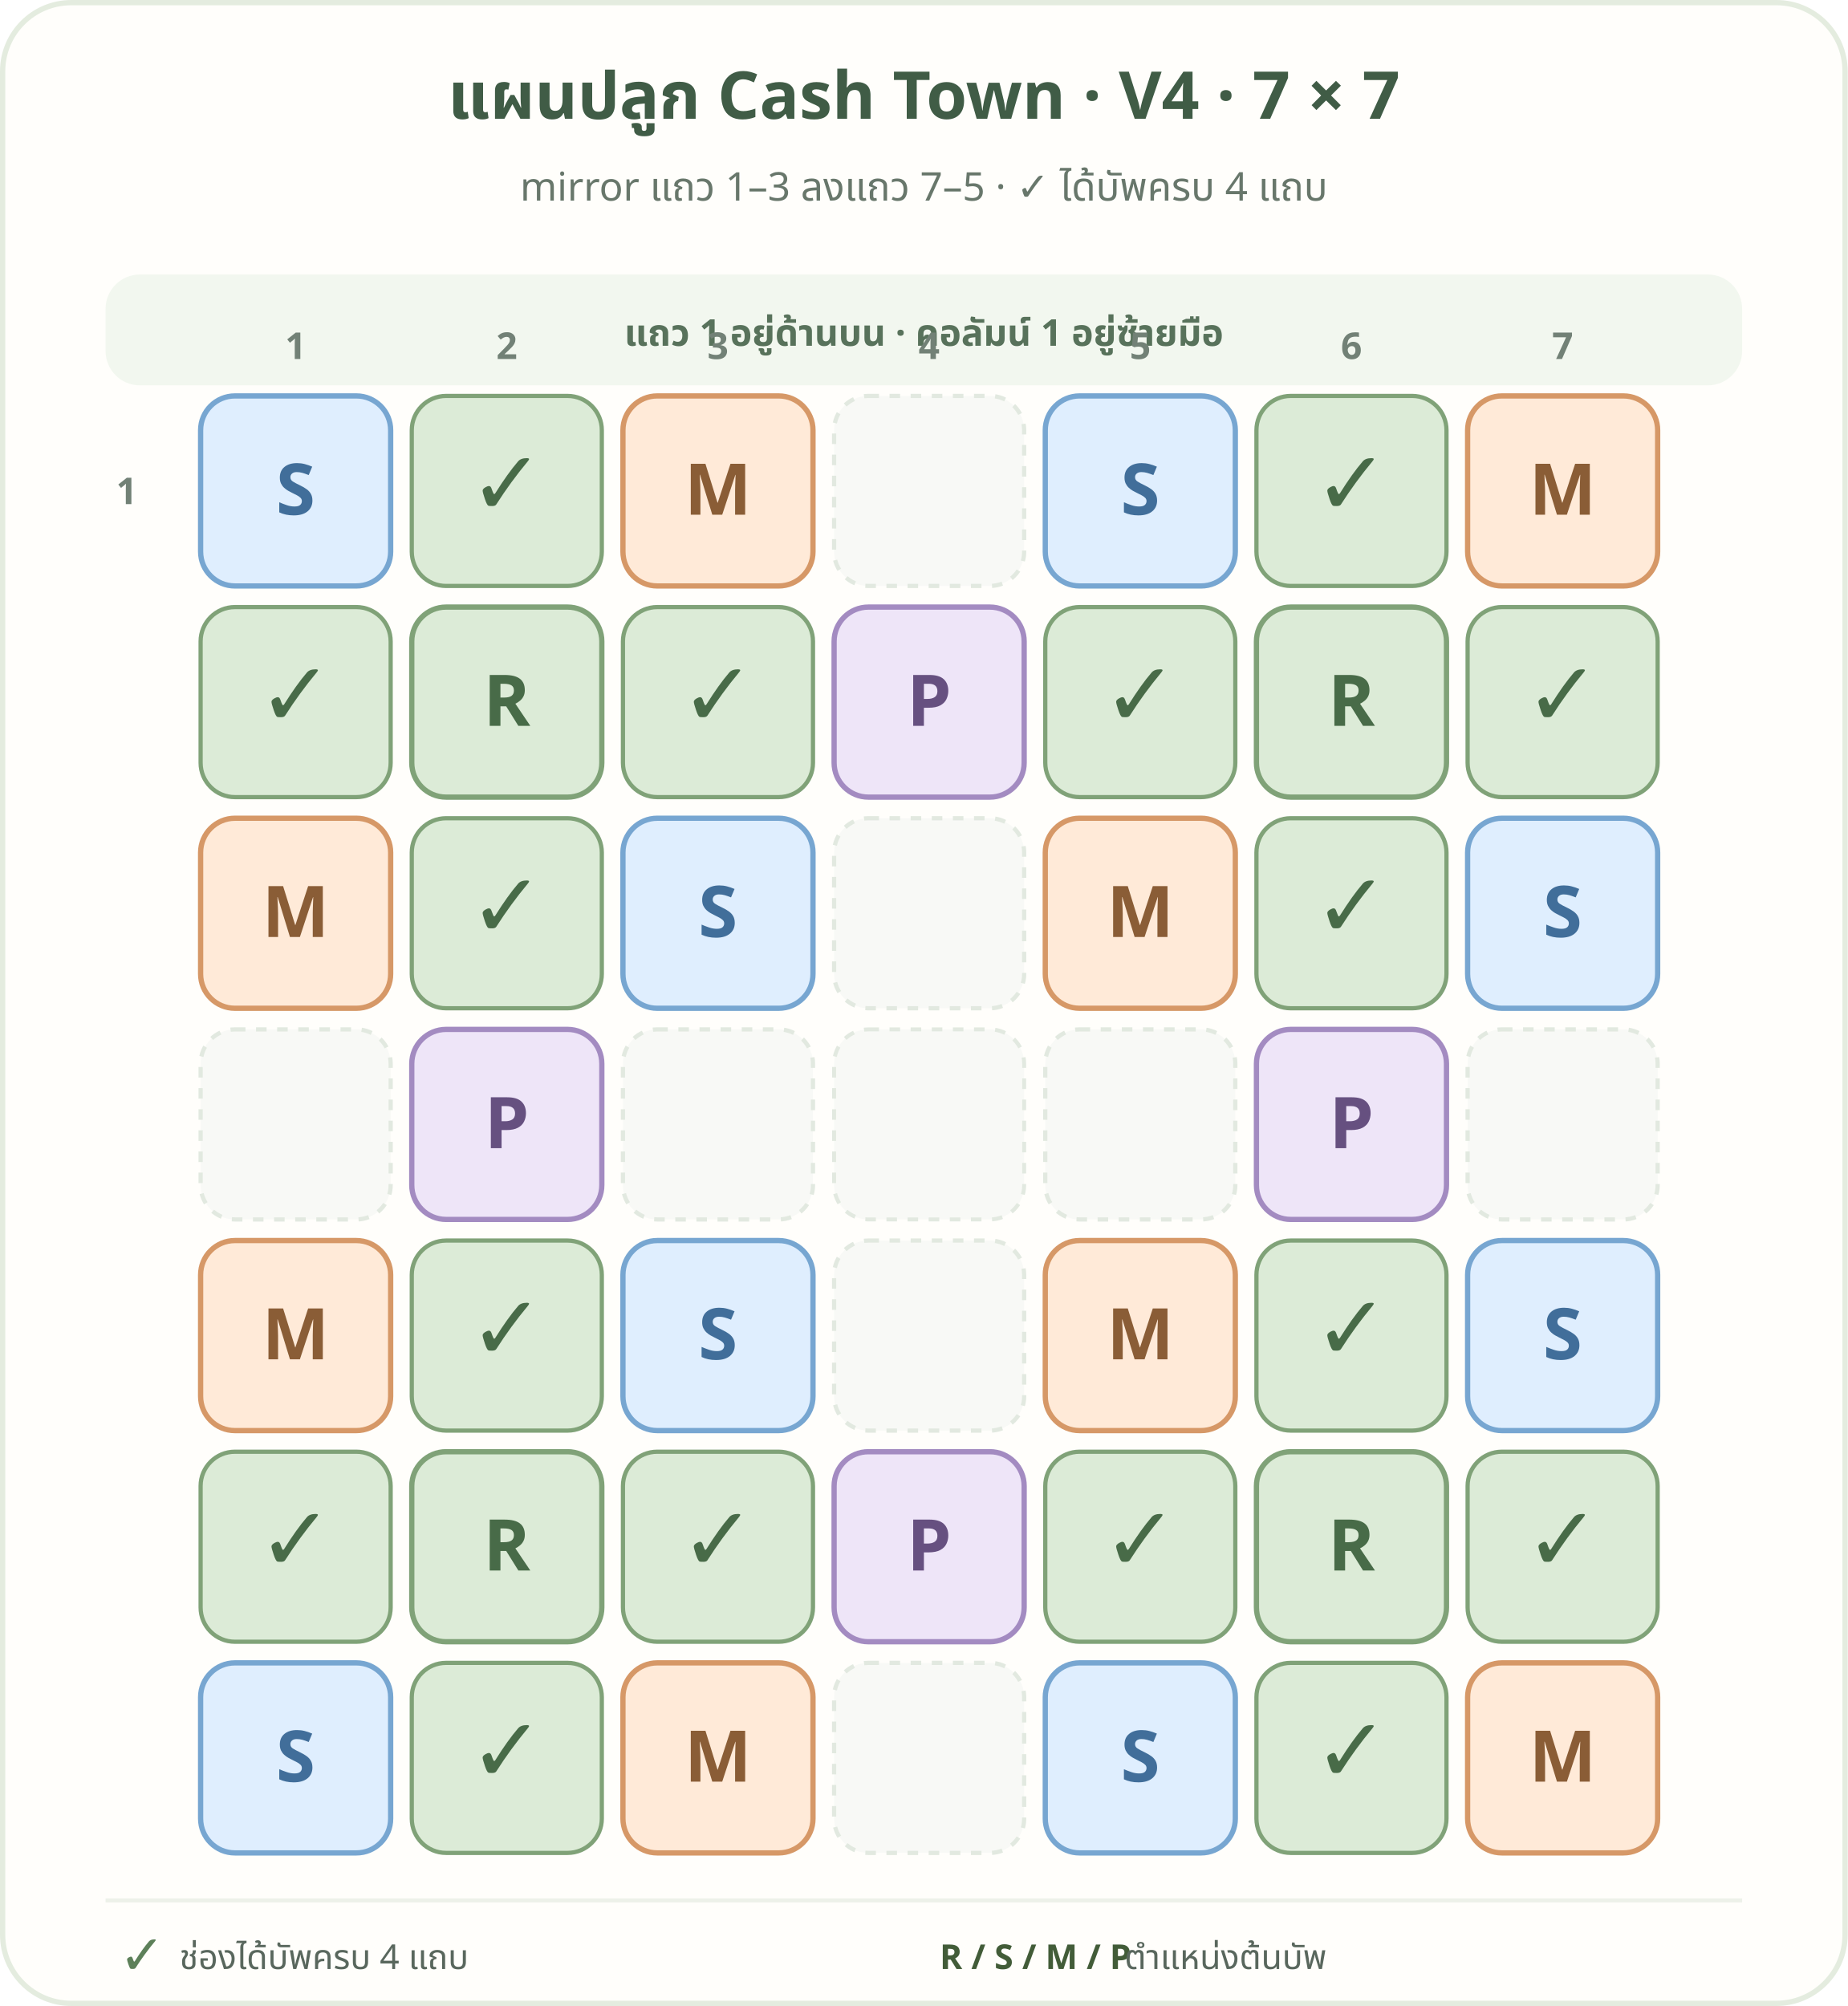
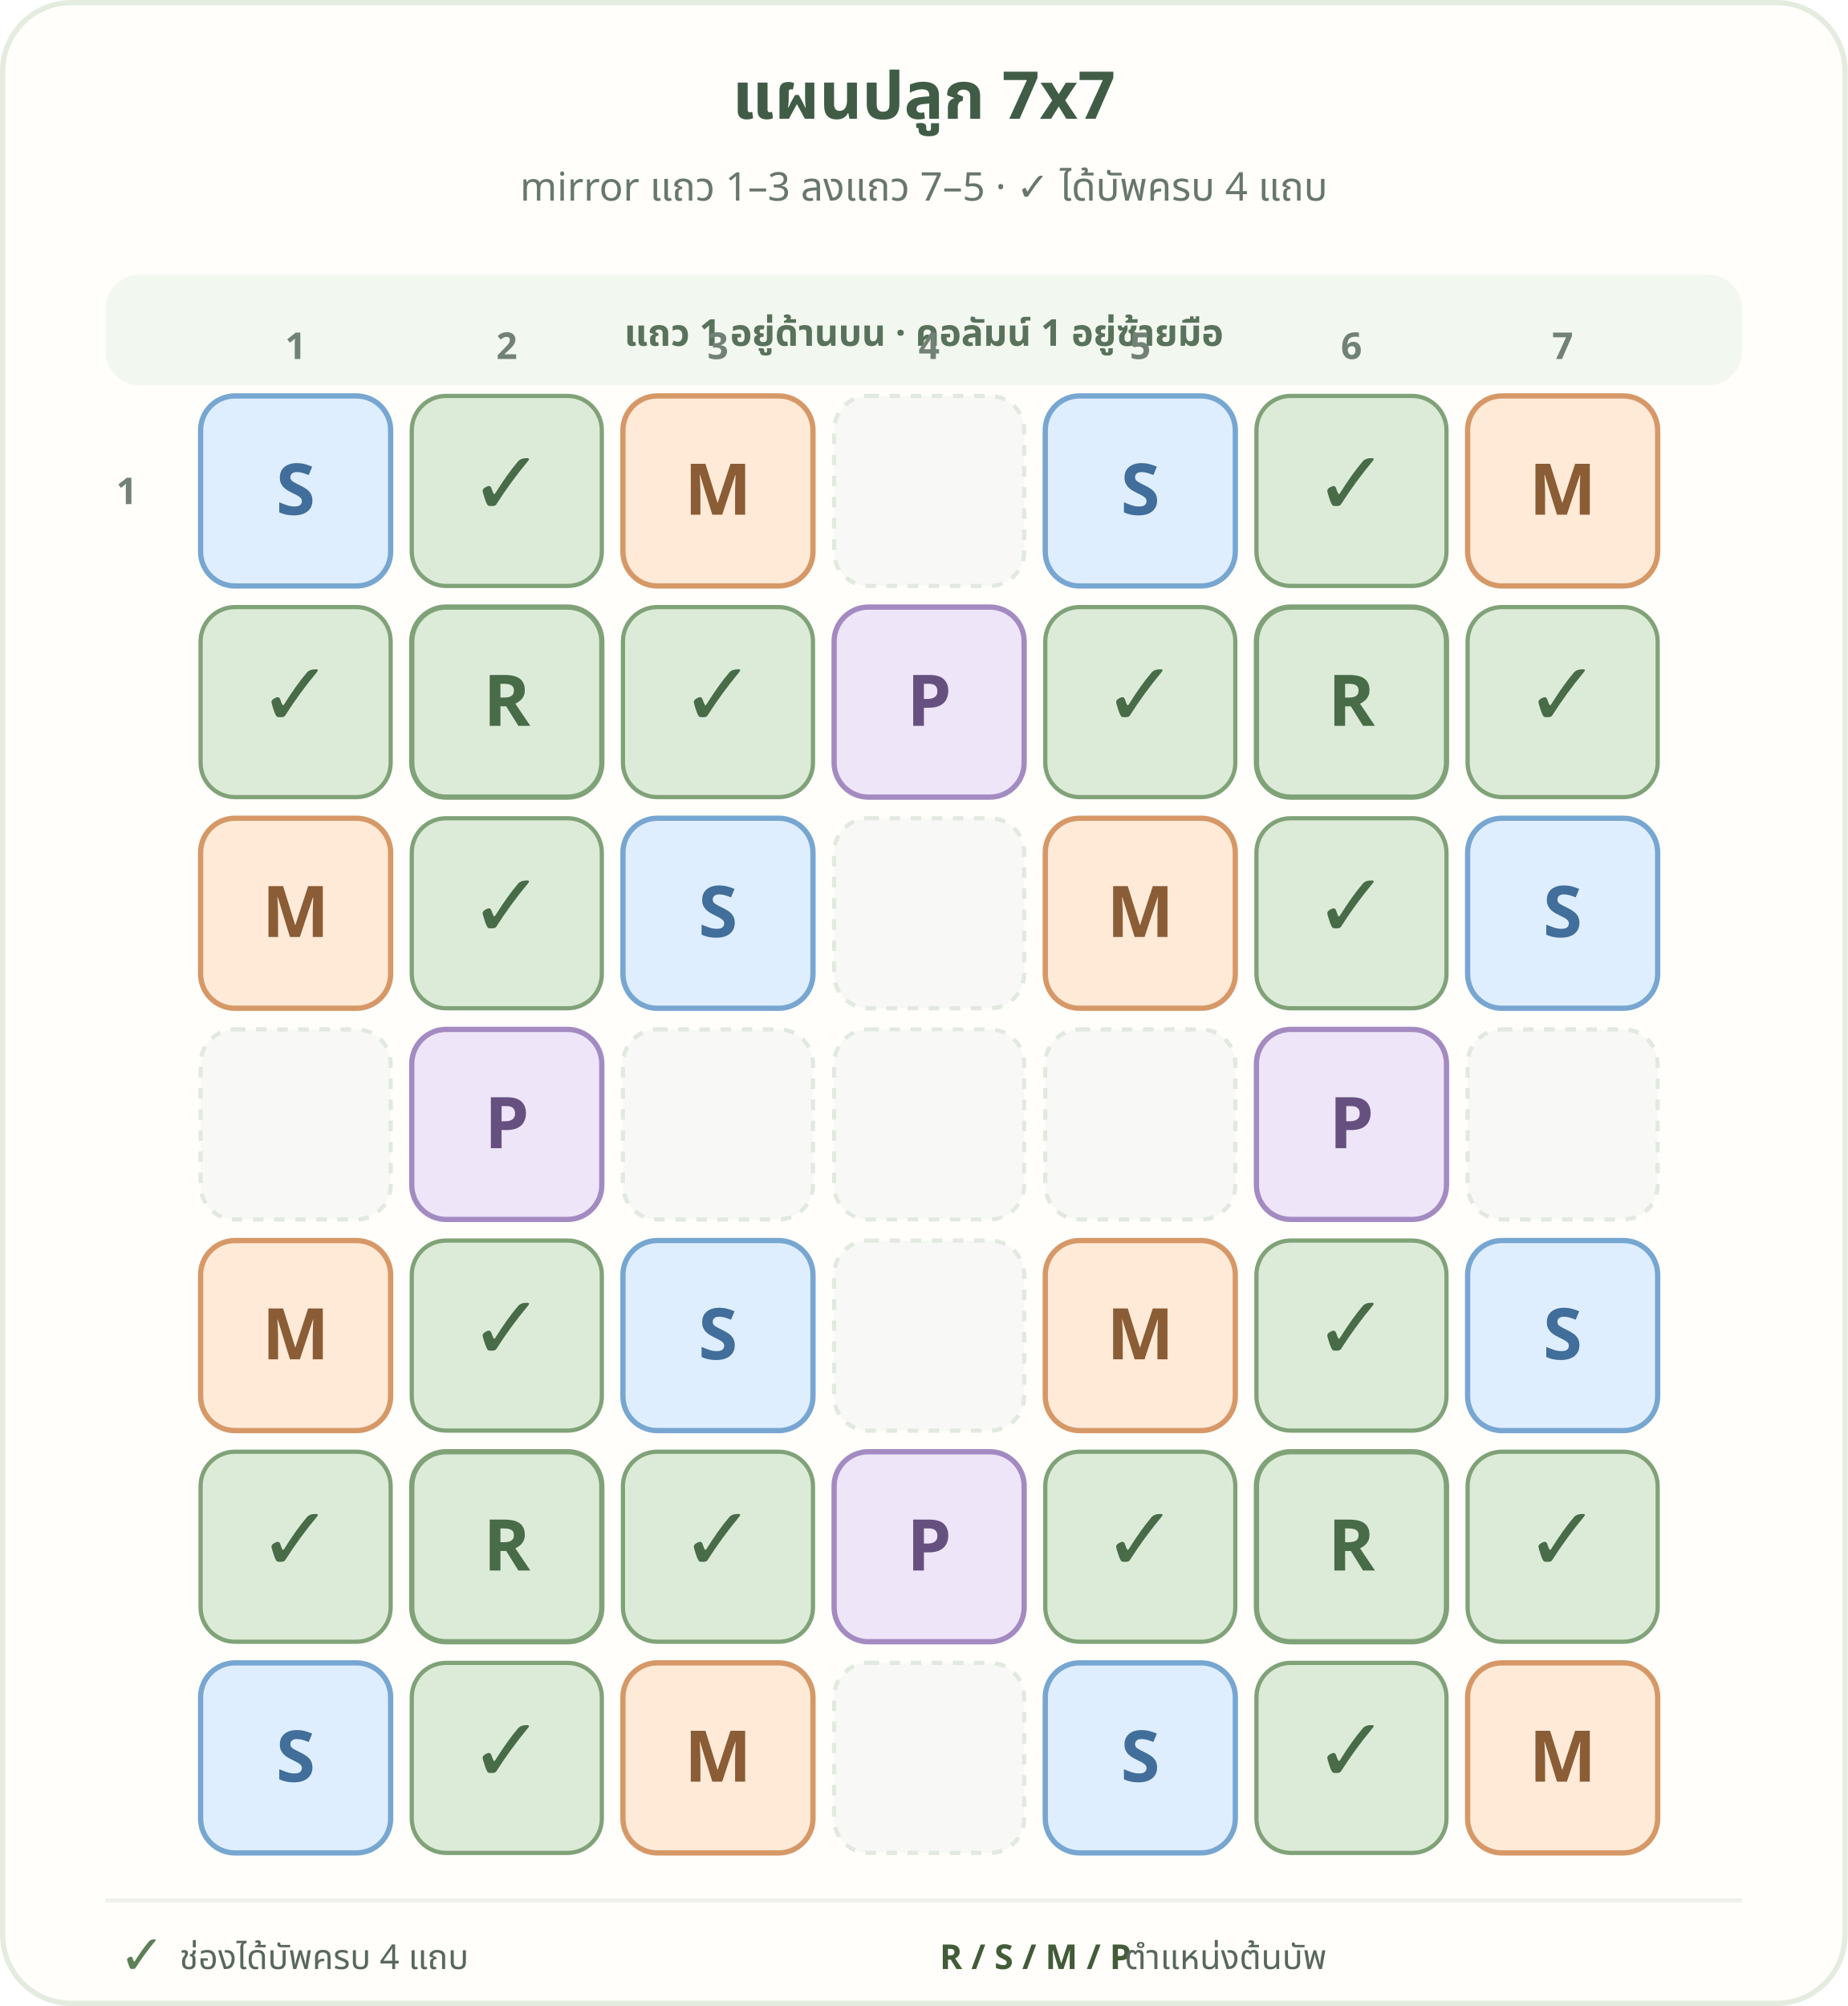
<svg xmlns="http://www.w3.org/2000/svg" width="700" height="760" viewBox="0 0 700 760" role="img" aria-labelledby="title desc">
  <rect x="1" y="1" width="698" height="758" rx="26" fill="#fffefb" stroke="#e4ecdf" stroke-width="2" />
-   <text x="350" y="45" text-anchor="middle" font-family="Tahoma, Noto Sans Thai, sans-serif" font-size="25" font-weight="700" fill="#405c46">แผนปลูก Cash Town · V4 · 7 × 7</text>
+   <text x="350" y="45" text-anchor="middle" font-family="Tahoma, Noto Sans Thai, sans-serif" font-size="25" font-weight="700" fill="#405c46">แผนปลูก 7x7</text>
  <text x="350" y="76" text-anchor="middle" font-family="Tahoma, Noto Sans Thai, sans-serif" font-size="15" fill="#68776b">mirror แถว 1–3 ลงแถว 7–5 · ✓ ได้บัพครบ 4 แถบ</text>
  <rect x="40" y="104" width="620" height="42" rx="13" fill="#f2f7ef" />
  <text x="350" y="131" text-anchor="middle" font-family="Tahoma, Noto Sans Thai, sans-serif" font-size="14" font-weight="700" fill="#58725b">แถว 1 อยู่ด้านบน · คอลัมน์ 1 อยู่ซ้ายมือ</text>
  <text x="112.0" y="136" text-anchor="middle" font-family="Tahoma, sans-serif" font-size="14" font-weight="700" fill="#728176">1</text>
  <text x="192.0" y="136" text-anchor="middle" font-family="Tahoma, sans-serif" font-size="14" font-weight="700" fill="#728176">2</text>
  <text x="272.0" y="136" text-anchor="middle" font-family="Tahoma, sans-serif" font-size="14" font-weight="700" fill="#728176">3</text>
  <text x="352.0" y="136" text-anchor="middle" font-family="Tahoma, sans-serif" font-size="14" font-weight="700" fill="#728176">4</text>
  <text x="432.0" y="136" text-anchor="middle" font-family="Tahoma, sans-serif" font-size="14" font-weight="700" fill="#728176">5</text>
  <text x="512.0" y="136" text-anchor="middle" font-family="Tahoma, sans-serif" font-size="14" font-weight="700" fill="#728176">6</text>
  <text x="592.0" y="136" text-anchor="middle" font-family="Tahoma, sans-serif" font-size="14" font-weight="700" fill="#728176">7</text>
  <text x="48" y="191.0" text-anchor="middle" font-family="Tahoma, sans-serif" font-size="14" font-weight="700" fill="#728176">1</text>
  <g aria-label="แถว 1 คอลัมน์ 1: S — สตรอว์เบอร์รี่สวน — บัพน้ำ">
    <rect x="76" y="150" width="72" height="72" rx="13" fill="#dfeefe" stroke="#77a6d1" stroke-width="2" />
    <text x="112.0" y="195.0" text-anchor="middle" font-family="Segoe UI Symbol, Tahoma, Noto Sans Thai, sans-serif" font-size="27" font-weight="750" fill="#416e9a">S</text>
  </g>
  <g aria-label="แถว 1 คอลัมน์ 2: ✓ ได้รับบัพครบทั้ง 4 แถบ">
    <rect x="156" y="150" width="72" height="72" rx="13" fill="#dcebd7" stroke="#80a278" stroke-width="1.6" />
    <text x="192.0" y="195.0" text-anchor="middle" font-family="Segoe UI Symbol, Tahoma, sans-serif" font-size="34" font-weight="750" fill="#486b48">✓</text>
  </g>
  <g aria-label="แถว 1 คอลัมน์ 3: M — ดาวเรือง — บัพป้องกัน">
    <rect x="236" y="150" width="72" height="72" rx="13" fill="#ffead8" stroke="#d69867" stroke-width="2" />
    <text x="272.0" y="195.0" text-anchor="middle" font-family="Segoe UI Symbol, Tahoma, Noto Sans Thai, sans-serif" font-size="27" font-weight="750" fill="#8a5d36">M</text>
  </g>
  <g aria-label="แถว 1 คอลัมน์ 4: ช่องว่าง — ไม่ได้รับบัพครบทั้ง 4 แถบ">
    <rect x="316" y="150" width="72" height="72" rx="13" fill="#f8f9f6" stroke="#e2e9e0" stroke-width="1.6" stroke-dasharray="4 4" />
  </g>
  <g aria-label="แถว 1 คอลัมน์ 5: S — สตรอว์เบอร์รี่สวน — บัพน้ำ">
    <rect x="396" y="150" width="72" height="72" rx="13" fill="#dfeefe" stroke="#77a6d1" stroke-width="2" />
    <text x="432.0" y="195.0" text-anchor="middle" font-family="Segoe UI Symbol, Tahoma, Noto Sans Thai, sans-serif" font-size="27" font-weight="750" fill="#416e9a">S</text>
  </g>
  <g aria-label="แถว 1 คอลัมน์ 6: ✓ ได้รับบัพครบทั้ง 4 แถบ">
    <rect x="476" y="150" width="72" height="72" rx="13" fill="#dcebd7" stroke="#80a278" stroke-width="1.6" />
    <text x="512.0" y="195.0" text-anchor="middle" font-family="Segoe UI Symbol, Tahoma, sans-serif" font-size="34" font-weight="750" fill="#486b48">✓</text>
  </g>
  <g aria-label="แถว 1 คอลัมน์ 7: M — ดาวเรือง — บัพป้องกัน">
    <rect x="556" y="150" width="72" height="72" rx="13" fill="#ffead8" stroke="#d69867" stroke-width="2" />
    <text x="592.0" y="195.0" text-anchor="middle" font-family="Segoe UI Symbol, Tahoma, Noto Sans Thai, sans-serif" font-size="27" font-weight="750" fill="#8a5d36">M</text>
  </g>
  <g aria-label="แถว 2 คอลัมน์ 1: ✓ ได้รับบัพครบทั้ง 4 แถบ">
    <rect x="76" y="230" width="72" height="72" rx="13" fill="#dcebd7" stroke="#80a278" stroke-width="1.6" />
    <text x="112.0" y="275.0" text-anchor="middle" font-family="Segoe UI Symbol, Tahoma, sans-serif" font-size="34" font-weight="750" fill="#486b48">✓</text>
  </g>
  <g aria-label="แถว 2 คอลัมน์ 2: R — ถั่วรันเนอร์ — บัพดิน">
    <rect x="156" y="230" width="72" height="72" rx="13" fill="#dcebd7" stroke="#80a278" stroke-width="2" />
    <text x="192.0" y="275.0" text-anchor="middle" font-family="Segoe UI Symbol, Tahoma, Noto Sans Thai, sans-serif" font-size="27" font-weight="750" fill="#486b48">R</text>
  </g>
  <g aria-label="แถว 2 คอลัมน์ 3: ✓ ได้รับบัพครบทั้ง 4 แถบ">
    <rect x="236" y="230" width="72" height="72" rx="13" fill="#dcebd7" stroke="#80a278" stroke-width="1.6" />
    <text x="272.0" y="275.0" text-anchor="middle" font-family="Segoe UI Symbol, Tahoma, sans-serif" font-size="34" font-weight="750" fill="#486b48">✓</text>
  </g>
  <g aria-label="แถว 2 คอลัมน์ 4: P — โบราจ — บัพเกสร">
    <rect x="316" y="230" width="72" height="72" rx="13" fill="#eee5f8" stroke="#a38bc1" stroke-width="2" />
    <text x="352.0" y="275.0" text-anchor="middle" font-family="Segoe UI Symbol, Tahoma, Noto Sans Thai, sans-serif" font-size="27" font-weight="750" fill="#665080">P</text>
  </g>
  <g aria-label="แถว 2 คอลัมน์ 5: ✓ ได้รับบัพครบทั้ง 4 แถบ">
    <rect x="396" y="230" width="72" height="72" rx="13" fill="#dcebd7" stroke="#80a278" stroke-width="1.6" />
    <text x="432.0" y="275.0" text-anchor="middle" font-family="Segoe UI Symbol, Tahoma, sans-serif" font-size="34" font-weight="750" fill="#486b48">✓</text>
  </g>
  <g aria-label="แถว 2 คอลัมน์ 6: R — ถั่วรันเนอร์ — บัพดิน">
    <rect x="476" y="230" width="72" height="72" rx="13" fill="#dcebd7" stroke="#80a278" stroke-width="2" />
    <text x="512.0" y="275.0" text-anchor="middle" font-family="Segoe UI Symbol, Tahoma, Noto Sans Thai, sans-serif" font-size="27" font-weight="750" fill="#486b48">R</text>
  </g>
  <g aria-label="แถว 2 คอลัมน์ 7: ✓ ได้รับบัพครบทั้ง 4 แถบ">
    <rect x="556" y="230" width="72" height="72" rx="13" fill="#dcebd7" stroke="#80a278" stroke-width="1.6" />
    <text x="592.0" y="275.0" text-anchor="middle" font-family="Segoe UI Symbol, Tahoma, sans-serif" font-size="34" font-weight="750" fill="#486b48">✓</text>
  </g>
  <g aria-label="แถว 3 คอลัมน์ 1: M — ดาวเรือง — บัพป้องกัน">
    <rect x="76" y="310" width="72" height="72" rx="13" fill="#ffead8" stroke="#d69867" stroke-width="2" />
    <text x="112.0" y="355.0" text-anchor="middle" font-family="Segoe UI Symbol, Tahoma, Noto Sans Thai, sans-serif" font-size="27" font-weight="750" fill="#8a5d36">M</text>
  </g>
  <g aria-label="แถว 3 คอลัมน์ 2: ✓ ได้รับบัพครบทั้ง 4 แถบ">
    <rect x="156" y="310" width="72" height="72" rx="13" fill="#dcebd7" stroke="#80a278" stroke-width="1.6" />
    <text x="192.0" y="355.0" text-anchor="middle" font-family="Segoe UI Symbol, Tahoma, sans-serif" font-size="34" font-weight="750" fill="#486b48">✓</text>
  </g>
  <g aria-label="แถว 3 คอลัมน์ 3: S — สตรอว์เบอร์รี่สวน — บัพน้ำ">
    <rect x="236" y="310" width="72" height="72" rx="13" fill="#dfeefe" stroke="#77a6d1" stroke-width="2" />
    <text x="272.0" y="355.0" text-anchor="middle" font-family="Segoe UI Symbol, Tahoma, Noto Sans Thai, sans-serif" font-size="27" font-weight="750" fill="#416e9a">S</text>
  </g>
  <g aria-label="แถว 3 คอลัมน์ 4: ช่องว่าง — ไม่ได้รับบัพครบทั้ง 4 แถบ">
    <rect x="316" y="310" width="72" height="72" rx="13" fill="#f8f9f6" stroke="#e2e9e0" stroke-width="1.6" stroke-dasharray="4 4" />
  </g>
  <g aria-label="แถว 3 คอลัมน์ 5: M — ดาวเรือง — บัพป้องกัน">
    <rect x="396" y="310" width="72" height="72" rx="13" fill="#ffead8" stroke="#d69867" stroke-width="2" />
    <text x="432.0" y="355.0" text-anchor="middle" font-family="Segoe UI Symbol, Tahoma, Noto Sans Thai, sans-serif" font-size="27" font-weight="750" fill="#8a5d36">M</text>
  </g>
  <g aria-label="แถว 3 คอลัมน์ 6: ✓ ได้รับบัพครบทั้ง 4 แถบ">
    <rect x="476" y="310" width="72" height="72" rx="13" fill="#dcebd7" stroke="#80a278" stroke-width="1.6" />
    <text x="512.0" y="355.0" text-anchor="middle" font-family="Segoe UI Symbol, Tahoma, sans-serif" font-size="34" font-weight="750" fill="#486b48">✓</text>
  </g>
  <g aria-label="แถว 3 คอลัมน์ 7: S — สตรอว์เบอร์รี่สวน — บัพน้ำ">
    <rect x="556" y="310" width="72" height="72" rx="13" fill="#dfeefe" stroke="#77a6d1" stroke-width="2" />
    <text x="592.0" y="355.0" text-anchor="middle" font-family="Segoe UI Symbol, Tahoma, Noto Sans Thai, sans-serif" font-size="27" font-weight="750" fill="#416e9a">S</text>
  </g>
  <g aria-label="แถว 4 คอลัมน์ 1: ช่องว่าง — ไม่ได้รับบัพครบทั้ง 4 แถบ">
    <rect x="76" y="390" width="72" height="72" rx="13" fill="#f8f9f6" stroke="#e2e9e0" stroke-width="1.6" stroke-dasharray="4 4" />
  </g>
  <g aria-label="แถว 4 คอลัมน์ 2: P — โบราจ — บัพเกสร">
    <rect x="156" y="390" width="72" height="72" rx="13" fill="#eee5f8" stroke="#a38bc1" stroke-width="2" />
    <text x="192.0" y="435.0" text-anchor="middle" font-family="Segoe UI Symbol, Tahoma, Noto Sans Thai, sans-serif" font-size="27" font-weight="750" fill="#665080">P</text>
  </g>
  <g aria-label="แถว 4 คอลัมน์ 3: ช่องว่าง — ไม่ได้รับบัพครบทั้ง 4 แถบ">
    <rect x="236" y="390" width="72" height="72" rx="13" fill="#f8f9f6" stroke="#e2e9e0" stroke-width="1.6" stroke-dasharray="4 4" />
  </g>
  <g aria-label="แถว 4 คอลัมน์ 4: ช่องว่าง — ไม่ได้รับบัพครบทั้ง 4 แถบ">
    <rect x="316" y="390" width="72" height="72" rx="13" fill="#f8f9f6" stroke="#e2e9e0" stroke-width="1.5" stroke-dasharray="4 4" />
  </g>
  <g aria-label="แถว 4 คอลัมน์ 5: ช่องว่าง — ไม่ได้รับบัพครบทั้ง 4 แถบ">
    <rect x="396" y="390" width="72" height="72" rx="13" fill="#f8f9f6" stroke="#e2e9e0" stroke-width="1.6" stroke-dasharray="4 4" />
  </g>
  <g aria-label="แถว 4 คอลัมน์ 6: P — โบราจ — บัพเกสร">
    <rect x="476" y="390" width="72" height="72" rx="13" fill="#eee5f8" stroke="#a38bc1" stroke-width="2" />
    <text x="512.0" y="435.0" text-anchor="middle" font-family="Segoe UI Symbol, Tahoma, Noto Sans Thai, sans-serif" font-size="27" font-weight="750" fill="#665080">P</text>
  </g>
  <g aria-label="แถว 4 คอลัมน์ 7: ช่องว่าง — ไม่ได้รับบัพครบทั้ง 4 แถบ">
    <rect x="556" y="390" width="72" height="72" rx="13" fill="#f8f9f6" stroke="#e2e9e0" stroke-width="1.6" stroke-dasharray="4 4" />
  </g>
  <g aria-label="แถว 5 คอลัมน์ 1: M — ดาวเรือง — บัพป้องกัน">
    <rect x="76" y="470" width="72" height="72" rx="13" fill="#ffead8" stroke="#d69867" stroke-width="2" />
    <text x="112.0" y="515.0" text-anchor="middle" font-family="Segoe UI Symbol, Tahoma, Noto Sans Thai, sans-serif" font-size="27" font-weight="750" fill="#8a5d36">M</text>
  </g>
  <g aria-label="แถว 5 คอลัมน์ 2: ✓ ได้รับบัพครบทั้ง 4 แถบ">
    <rect x="156" y="470" width="72" height="72" rx="13" fill="#dcebd7" stroke="#80a278" stroke-width="1.6" />
    <text x="192.0" y="515.0" text-anchor="middle" font-family="Segoe UI Symbol, Tahoma, sans-serif" font-size="34" font-weight="750" fill="#486b48">✓</text>
  </g>
  <g aria-label="แถว 5 คอลัมน์ 3: S — สตรอว์เบอร์รี่สวน — บัพน้ำ">
    <rect x="236" y="470" width="72" height="72" rx="13" fill="#dfeefe" stroke="#77a6d1" stroke-width="2" />
    <text x="272.0" y="515.0" text-anchor="middle" font-family="Segoe UI Symbol, Tahoma, Noto Sans Thai, sans-serif" font-size="27" font-weight="750" fill="#416e9a">S</text>
  </g>
  <g aria-label="แถว 5 คอลัมน์ 4: ช่องว่าง — ไม่ได้รับบัพครบทั้ง 4 แถบ">
    <rect x="316" y="470" width="72" height="72" rx="13" fill="#f8f9f6" stroke="#e2e9e0" stroke-width="1.6" stroke-dasharray="4 4" />
  </g>
  <g aria-label="แถว 5 คอลัมน์ 5: M — ดาวเรือง — บัพป้องกัน">
    <rect x="396" y="470" width="72" height="72" rx="13" fill="#ffead8" stroke="#d69867" stroke-width="2" />
    <text x="432.0" y="515.0" text-anchor="middle" font-family="Segoe UI Symbol, Tahoma, Noto Sans Thai, sans-serif" font-size="27" font-weight="750" fill="#8a5d36">M</text>
  </g>
  <g aria-label="แถว 5 คอลัมน์ 6: ✓ ได้รับบัพครบทั้ง 4 แถบ">
    <rect x="476" y="470" width="72" height="72" rx="13" fill="#dcebd7" stroke="#80a278" stroke-width="1.6" />
    <text x="512.0" y="515.0" text-anchor="middle" font-family="Segoe UI Symbol, Tahoma, sans-serif" font-size="34" font-weight="750" fill="#486b48">✓</text>
  </g>
  <g aria-label="แถว 5 คอลัมน์ 7: S — สตรอว์เบอร์รี่สวน — บัพน้ำ">
    <rect x="556" y="470" width="72" height="72" rx="13" fill="#dfeefe" stroke="#77a6d1" stroke-width="2" />
    <text x="592.0" y="515.0" text-anchor="middle" font-family="Segoe UI Symbol, Tahoma, Noto Sans Thai, sans-serif" font-size="27" font-weight="750" fill="#416e9a">S</text>
  </g>
  <g aria-label="แถว 6 คอลัมน์ 1: ✓ ได้รับบัพครบทั้ง 4 แถบ">
    <rect x="76" y="550" width="72" height="72" rx="13" fill="#dcebd7" stroke="#80a278" stroke-width="1.6" />
    <text x="112.0" y="595.0" text-anchor="middle" font-family="Segoe UI Symbol, Tahoma, sans-serif" font-size="34" font-weight="750" fill="#486b48">✓</text>
  </g>
  <g aria-label="แถว 6 คอลัมน์ 2: R — ถั่วรันเนอร์ — บัพดิน">
    <rect x="156" y="550" width="72" height="72" rx="13" fill="#dcebd7" stroke="#80a278" stroke-width="2" />
    <text x="192.0" y="595.0" text-anchor="middle" font-family="Segoe UI Symbol, Tahoma, Noto Sans Thai, sans-serif" font-size="27" font-weight="750" fill="#486b48">R</text>
  </g>
  <g aria-label="แถว 6 คอลัมน์ 3: ✓ ได้รับบัพครบทั้ง 4 แถบ">
    <rect x="236" y="550" width="72" height="72" rx="13" fill="#dcebd7" stroke="#80a278" stroke-width="1.6" />
    <text x="272.0" y="595.0" text-anchor="middle" font-family="Segoe UI Symbol, Tahoma, sans-serif" font-size="34" font-weight="750" fill="#486b48">✓</text>
  </g>
  <g aria-label="แถว 6 คอลัมน์ 4: P — โบราจ — บัพเกสร">
    <rect x="316" y="550" width="72" height="72" rx="13" fill="#eee5f8" stroke="#a38bc1" stroke-width="2" />
    <text x="352.0" y="595.0" text-anchor="middle" font-family="Segoe UI Symbol, Tahoma, Noto Sans Thai, sans-serif" font-size="27" font-weight="750" fill="#665080">P</text>
  </g>
  <g aria-label="แถว 6 คอลัมน์ 5: ✓ ได้รับบัพครบทั้ง 4 แถบ">
    <rect x="396" y="550" width="72" height="72" rx="13" fill="#dcebd7" stroke="#80a278" stroke-width="1.6" />
    <text x="432.0" y="595.0" text-anchor="middle" font-family="Segoe UI Symbol, Tahoma, sans-serif" font-size="34" font-weight="750" fill="#486b48">✓</text>
  </g>
  <g aria-label="แถว 6 คอลัมน์ 6: R — ถั่วรันเนอร์ — บัพดิน">
    <rect x="476" y="550" width="72" height="72" rx="13" fill="#dcebd7" stroke="#80a278" stroke-width="2" />
    <text x="512.0" y="595.0" text-anchor="middle" font-family="Segoe UI Symbol, Tahoma, Noto Sans Thai, sans-serif" font-size="27" font-weight="750" fill="#486b48">R</text>
  </g>
  <g aria-label="แถว 6 คอลัมน์ 7: ✓ ได้รับบัพครบทั้ง 4 แถบ">
    <rect x="556" y="550" width="72" height="72" rx="13" fill="#dcebd7" stroke="#80a278" stroke-width="1.6" />
    <text x="592.0" y="595.0" text-anchor="middle" font-family="Segoe UI Symbol, Tahoma, sans-serif" font-size="34" font-weight="750" fill="#486b48">✓</text>
  </g>
  <g aria-label="แถว 7 คอลัมน์ 1: S — สตรอว์เบอร์รี่สวน — บัพน้ำ">
    <rect x="76" y="630" width="72" height="72" rx="13" fill="#dfeefe" stroke="#77a6d1" stroke-width="2" />
    <text x="112.0" y="675.0" text-anchor="middle" font-family="Segoe UI Symbol, Tahoma, Noto Sans Thai, sans-serif" font-size="27" font-weight="750" fill="#416e9a">S</text>
  </g>
  <g aria-label="แถว 7 คอลัมน์ 2: ✓ ได้รับบัพครบทั้ง 4 แถบ">
    <rect x="156" y="630" width="72" height="72" rx="13" fill="#dcebd7" stroke="#80a278" stroke-width="1.6" />
    <text x="192.0" y="675.0" text-anchor="middle" font-family="Segoe UI Symbol, Tahoma, sans-serif" font-size="34" font-weight="750" fill="#486b48">✓</text>
  </g>
  <g aria-label="แถว 7 คอลัมน์ 3: M — ดาวเรือง — บัพป้องกัน">
    <rect x="236" y="630" width="72" height="72" rx="13" fill="#ffead8" stroke="#d69867" stroke-width="2" />
    <text x="272.0" y="675.0" text-anchor="middle" font-family="Segoe UI Symbol, Tahoma, Noto Sans Thai, sans-serif" font-size="27" font-weight="750" fill="#8a5d36">M</text>
  </g>
  <g aria-label="แถว 7 คอลัมน์ 4: ช่องว่าง — ไม่ได้รับบัพครบทั้ง 4 แถบ">
    <rect x="316" y="630" width="72" height="72" rx="13" fill="#f8f9f6" stroke="#e2e9e0" stroke-width="1.6" stroke-dasharray="4 4" />
  </g>
  <g aria-label="แถว 7 คอลัมน์ 5: S — สตรอว์เบอร์รี่สวน — บัพน้ำ">
    <rect x="396" y="630" width="72" height="72" rx="13" fill="#dfeefe" stroke="#77a6d1" stroke-width="2" />
    <text x="432.0" y="675.0" text-anchor="middle" font-family="Segoe UI Symbol, Tahoma, Noto Sans Thai, sans-serif" font-size="27" font-weight="750" fill="#416e9a">S</text>
  </g>
  <g aria-label="แถว 7 คอลัมน์ 6: ✓ ได้รับบัพครบทั้ง 4 แถบ">
    <rect x="476" y="630" width="72" height="72" rx="13" fill="#dcebd7" stroke="#80a278" stroke-width="1.6" />
    <text x="512.0" y="675.0" text-anchor="middle" font-family="Segoe UI Symbol, Tahoma, sans-serif" font-size="34" font-weight="750" fill="#486b48">✓</text>
  </g>
  <g aria-label="แถว 7 คอลัมน์ 7: M — ดาวเรือง — บัพป้องกัน">
    <rect x="556" y="630" width="72" height="72" rx="13" fill="#ffead8" stroke="#d69867" stroke-width="2" />
    <text x="592.0" y="675.0" text-anchor="middle" font-family="Segoe UI Symbol, Tahoma, Noto Sans Thai, sans-serif" font-size="27" font-weight="750" fill="#8a5d36">M</text>
  </g>
  <path d="M40 720 H660" stroke="#edf1e9" stroke-width="1.5" />
  <text x="45" y="748" font-family="Segoe UI Symbol, Tahoma, sans-serif" font-size="21" font-weight="700" fill="#5d8059">✓</text>
  <text x="68" y="746" font-family="Tahoma, Noto Sans Thai, sans-serif" font-size="13" fill="#59675d">ช่องได้บัพครบ 4 แถบ</text>
  <text x="356" y="746" font-family="Tahoma, sans-serif" font-size="13" font-weight="700" fill="#425c38">R / S / M / P</text>
  <text x="426" y="746" font-family="Tahoma, Noto Sans Thai, sans-serif" font-size="13" fill="#59675d">ตำแหน่งต้นบัพ</text>
</svg>
